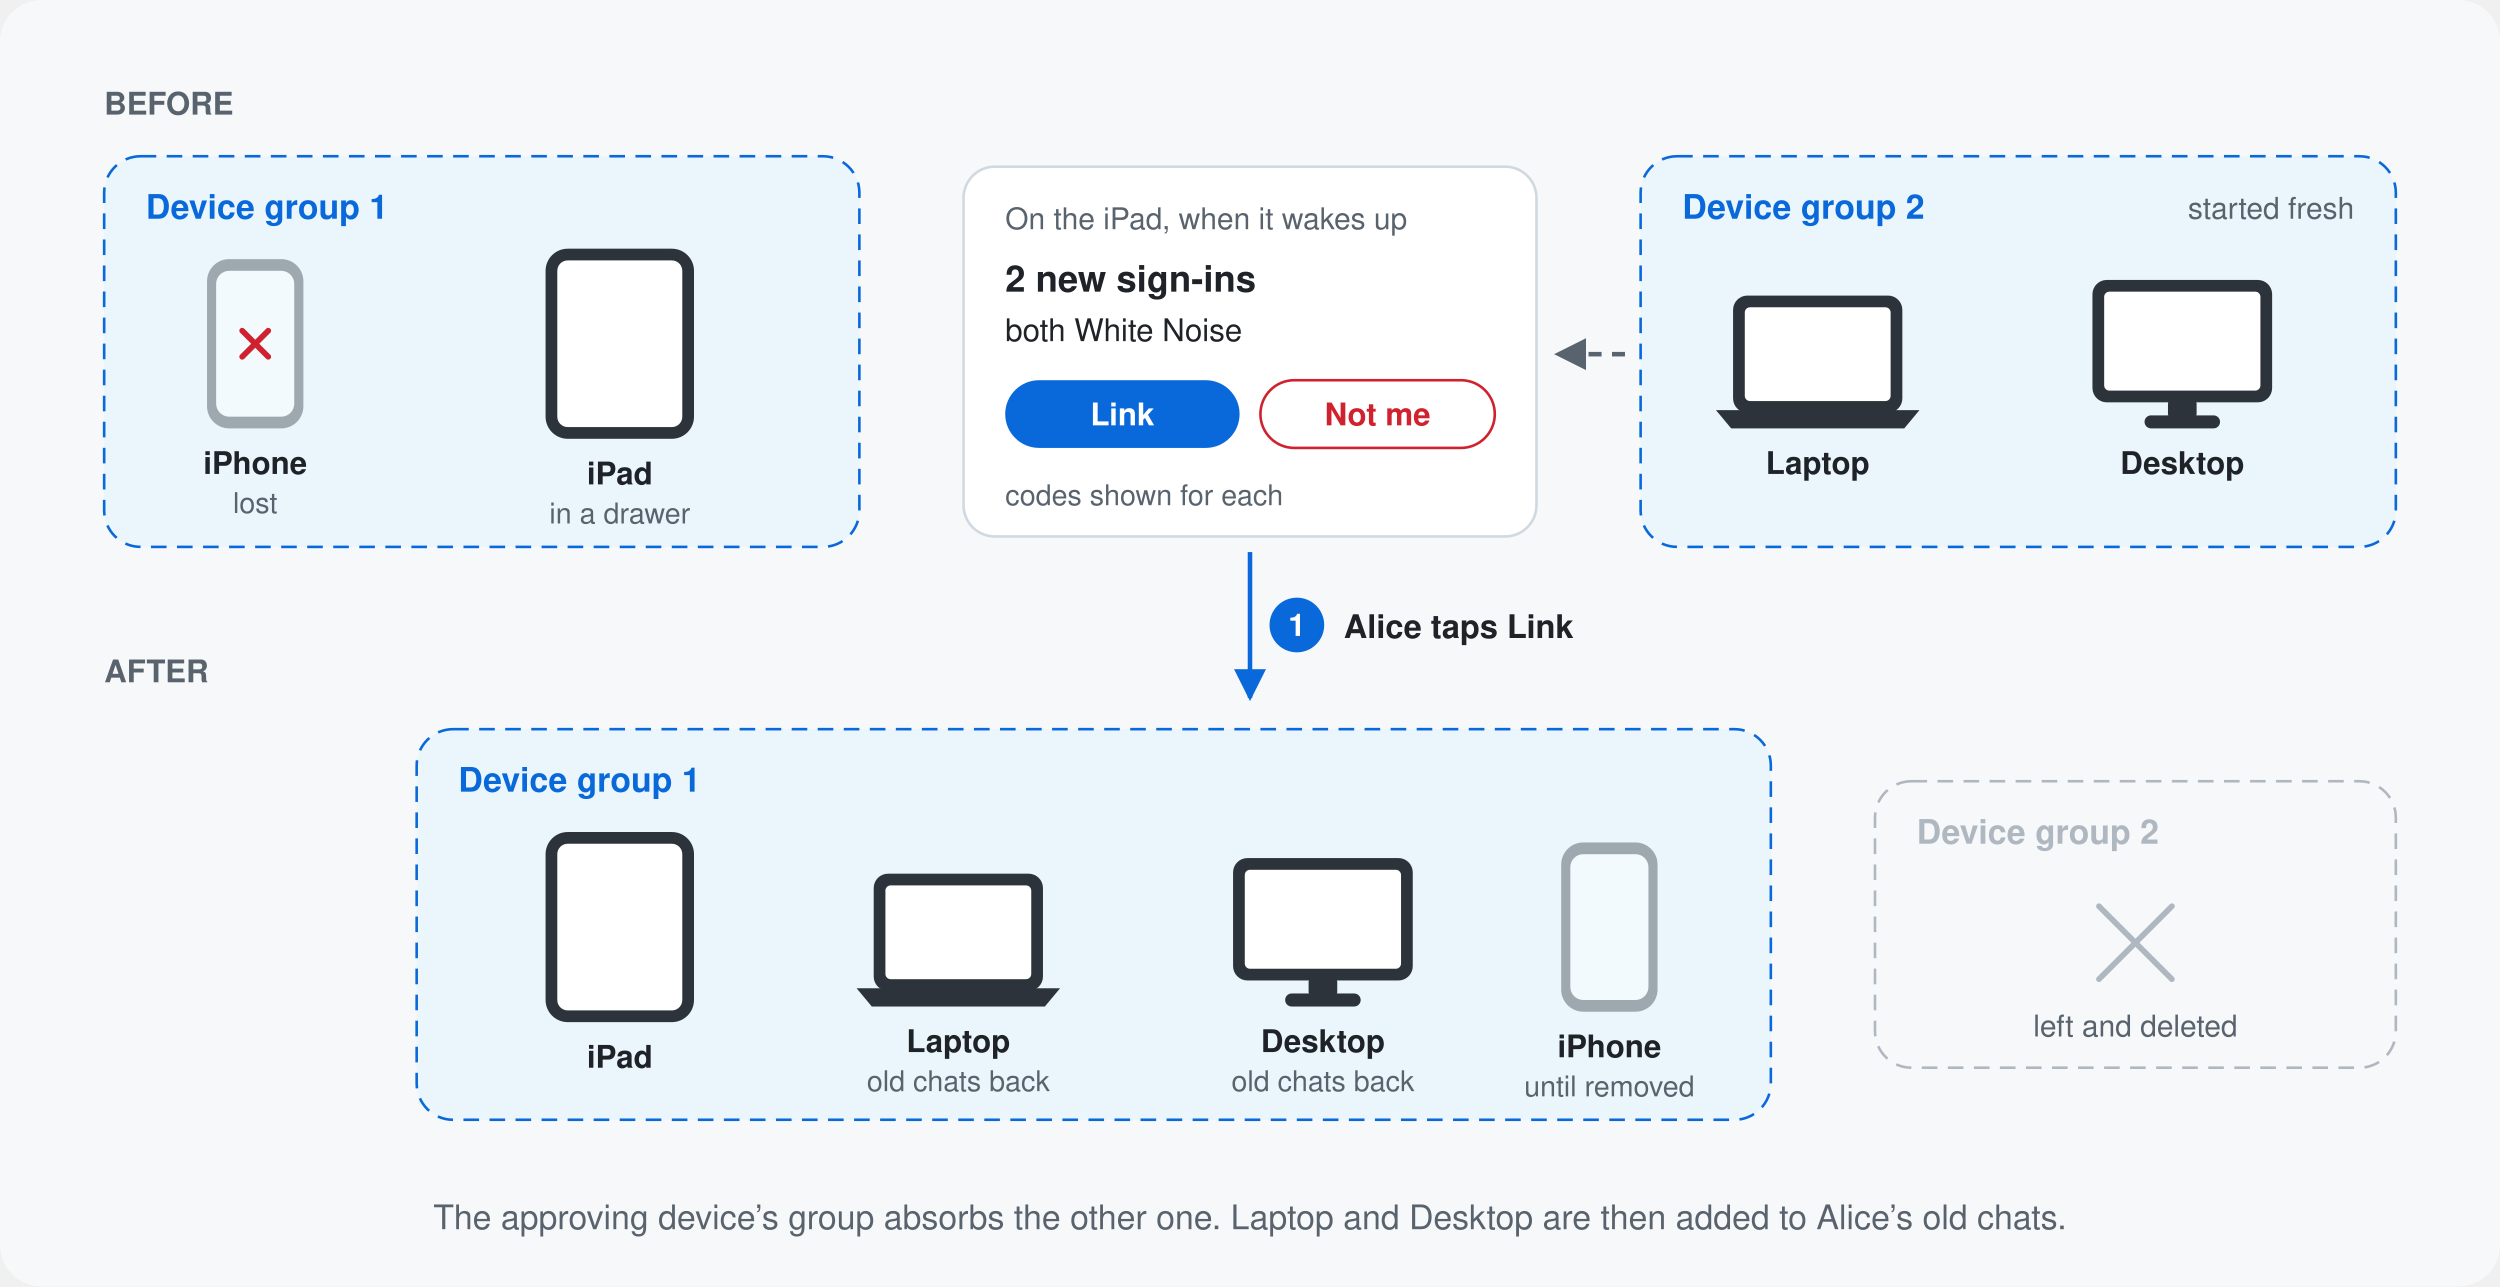
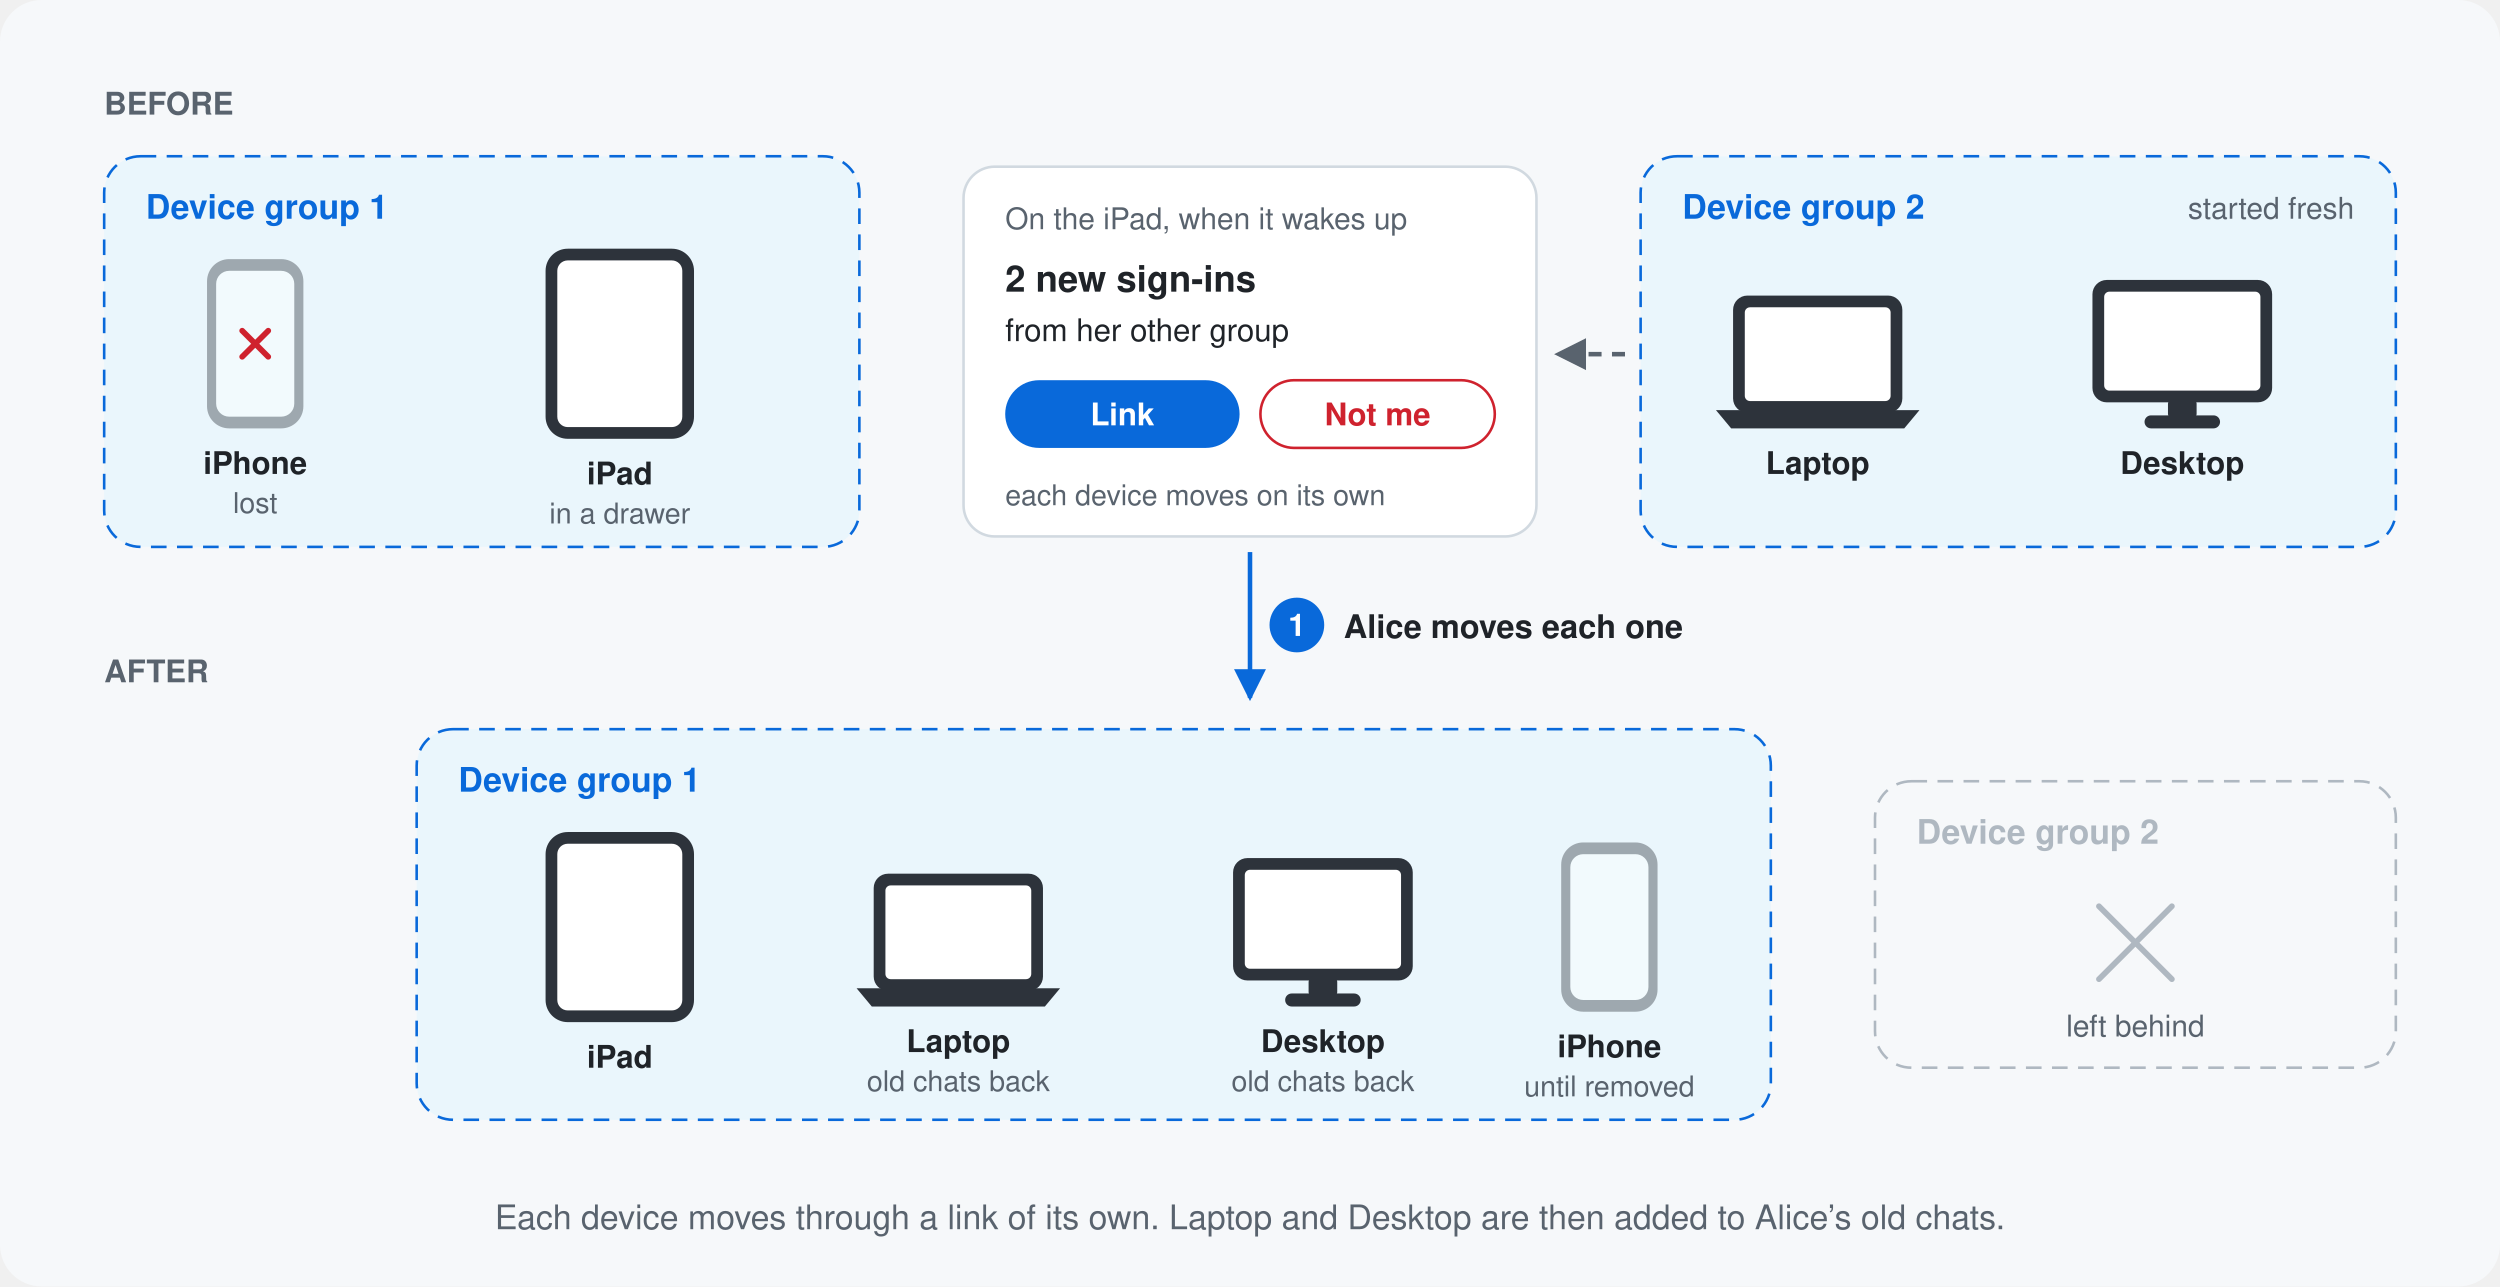
<svg xmlns="http://www.w3.org/2000/svg" viewBox="0 0 960 494" width="960" height="494" role="img" aria-labelledby="title desc">
  <style>
text{font-family:-apple-system, BlinkMacSystemFont, 'Segoe UI', Helvetica, Arial, sans-serif} .mono{font-family:ui-monospace, SFMono-Regular, Menlo, Consolas, monospace}
.bg{fill:#f6f8fa}
.t{fill:#1f2328} .m{fill:#59636e} .a{fill:#0969da} .d{fill:#cf222e}
.g{fill:#1a7f37} .y{fill:#9a6700} .r{fill:#8250df} .f{fill:#afb8c1}
.frame{fill:#2d333b;stroke:#2d333b} .scr{fill:#ffffff}
.card{fill:#f6f8fa;stroke:#d1d9e0} .cardf{fill:#ffffff;stroke:#d1d9e0}
.ln{fill:none;stroke:#d1d9e0} .lnf{fill:#d1d9e0}
.btn{fill:#0969da} .btn2{fill:#ffffff;stroke:#d1d9e0} .btnd{fill:#ffffff;stroke:#cf222e}
.ta{fill:#ddf4ff} .td{fill:#ffebe9} .tg{fill:#dafbe1} .ty{fill:#fff8c5} .tr{fill:#fbefff}
.sa{stroke:#0969da} .sd{stroke:#cf222e} .sg{stroke:#1a7f37} .sy{stroke:#9a6700}
.sr{stroke:#8250df} .sm{stroke:#59636e} .sf{stroke:#afb8c1} .sl{stroke:#d1d9e0}
.arr{fill:none;stroke-width:1.75} .dash{stroke-dasharray:5 4}
.grp{fill:#ddf4ff;stroke:#0969da;stroke-dasharray:6 4;fill-opacity:.45}
.grpx{fill:none;stroke:#afb8c1;stroke-dasharray:6 4}
@media (prefers-color-scheme: dark){
.bg{fill:#151b23}
.t{fill:#e6edf3} .m{fill:#9198a1} .a{fill:#4493f8} .d{fill:#f85149}
.g{fill:#3fb950} .y{fill:#d29922} .r{fill:#ab7df8} .f{fill:#484f58}
.frame{fill:#2f3742;stroke:#4a535e} .scr{fill:#0d1117}
.card{fill:#151b23;stroke:#3d444d} .cardf{fill:#0d1117;stroke:#3d444d}
.ln{fill:none;stroke:#3d444d} .lnf{fill:#3d444d}
.btn{fill:#1f6feb} .btn2{fill:#0d1117;stroke:#3d444d} .btnd{fill:#0d1117;stroke:#f85149}
.ta{fill:#12294a} .td{fill:#3c1618} .tg{fill:#12261e} .ty{fill:#2e2610} .tr{fill:#2a1d45}
.sa{stroke:#4493f8} .sd{stroke:#f85149} .sg{stroke:#3fb950} .sy{stroke:#d29922}
.sr{stroke:#ab7df8} .sm{stroke:#9198a1} .sf{stroke:#484f58} .sl{stroke:#3d444d}
.arr{fill:none;stroke-width:1.75} .dash{stroke-dasharray:5 4}
.grp{fill:#12294a;stroke:#4493f8;stroke-dasharray:6 4;fill-opacity:.45}
.grpx{fill:none;stroke:#484f58;stroke-dasharray:6 4}
}
</style>
  <defs>
    <marker id="ha" viewBox="0 0 10 10" refX="9" refY="5" markerWidth="7" markerHeight="7" orient="auto-start-reverse">
      <path d="M0,0 L10,5 L0,10 z" class="a" />
    </marker>
    <marker id="hm" viewBox="0 0 10 10" refX="9" refY="5" markerWidth="7" markerHeight="7" orient="auto-start-reverse">
      <path d="M0,0 L10,5 L0,10 z" class="m" />
    </marker>
    <marker id="hd" viewBox="0 0 10 10" refX="9" refY="5" markerWidth="7" markerHeight="7" orient="auto-start-reverse">
      <path d="M0,0 L10,5 L0,10 z" class="d" />
    </marker>
    <marker id="hr" viewBox="0 0 10 10" refX="9" refY="5" markerWidth="7" markerHeight="7" orient="auto-start-reverse">
      <path d="M0,0 L10,5 L0,10 z" class="r" />
    </marker>
    <marker id="hg" viewBox="0 0 10 10" refX="9" refY="5" markerWidth="7" markerHeight="7" orient="auto-start-reverse">
      <path d="M0,0 L10,5 L0,10 z" class="g" />
    </marker>
    <marker id="hf" viewBox="0 0 10 10" refX="9" refY="5" markerWidth="7" markerHeight="7" orient="auto-start-reverse">
      <path d="M0,0 L10,5 L0,10 z" class="f" />
    </marker>
  </defs>
  <rect class="bg" x="0" y="0" width="960" height="494" rx="16" />
  <text x="40" y="44" class="m" font-size="12" font-weight="700">BEFORE</text>
  <rect x="40" y="60" width="290" height="150" rx="14" class="grp" />
  <text x="56" y="84" class="a" font-size="13" font-weight="700">Device group 1</text>
  <g opacity=".4">
    <rect x="80" y="100" width="36" height="64" rx="8" class="frame" />
    <rect x="83" y="104" width="30" height="56" rx="5" class="scr" />
  </g>
  <text x="98" y="182" class="t" font-size="12" font-weight="600" text-anchor="middle">iPhone</text>
  <text x="98" y="197" class="m" font-size="11" text-anchor="middle">lost</text>
  <path d="M93,127 L103,137 M103,127 L93,137" class="sd" fill="none" stroke-width="2.2" stroke-linecap="round" />
  <rect x="210" y="96" width="56" height="72" rx="8" class="frame" />
  <rect x="214" y="100" width="48" height="64" rx="4" class="scr" />
  <text x="238" y="186" class="t" font-size="12" font-weight="600" text-anchor="middle">iPad</text>
  <text x="238" y="201" class="m" font-size="11" text-anchor="middle">in a drawer</text>
  <rect x="630" y="60" width="290" height="150" rx="14" class="grp" />
  <text x="646" y="84" class="a" font-size="13" font-weight="700">Device group 2</text>
  <text x="904" y="84" class="m" font-size="11.5" text-anchor="end">started fresh</text>
  <rect x="666" y="114" width="64" height="44" rx="5" class="frame" />
  <rect x="670" y="118" width="56" height="36" rx="2" class="scr" />
  <path d="M660,158 H736 l-5,6 H665 z" class="frame" />
  <text x="698" y="182" class="t" font-size="12" font-weight="600" text-anchor="middle">Laptop</text>
  <rect x="804" y="108" width="68" height="46" rx="5" class="frame" />
  <rect x="808" y="112" width="60" height="38" rx="2" class="scr" />
  <rect x="833" y="154" width="10" height="6" rx="1" class="frame" />
  <rect x="824" y="160" width="28" height="4" rx="2" class="frame" />
  <text x="838" y="182" class="t" font-size="12" font-weight="600" text-anchor="middle">Desktop</text>
  <rect x="370" y="64" width="220" height="142" rx="12" class="cardf" />
  <text x="386" y="88" class="m" font-size="11.5">On the iPad, when it wakes up</text>
  <text x="386" y="112" class="t" font-size="14" font-weight="700">2 new sign-ins</text>
-   <text x="386" y="131" class="t" font-size="12">both White Noise</text>
+   <text x="386" y="131" class="t" font-size="12">from her other group</text>
  <rect x="386" y="146" width="90" height="26" rx="13.0" class="btn" />
  <text x="431.0" y="163.32" font-size="12" font-weight="600" text-anchor="middle" class="" fill="#ffffff">Link</text>
  <rect x="484" y="146" width="90" height="26" rx="13.0" class="btnd" />
  <text x="529.0" y="163.32" font-size="12" font-weight="600" text-anchor="middle" class="d">Not me</text>
-   <text x="386" y="194" class="m" font-size="11">codes shown for each</text>
+   <text x="386" y="194" class="m" font-size="11">each device moves on its own</text>
  <path d="M624,136 H598" class="arr sm dash" marker-end="url(#hm)" />
  <path d="M480,212 V268" class="arr sa" marker-end="url(#ha)" />
  <circle cx="498" cy="240" r="10.5" class="a" />
  <text x="498" y="244.2" font-size="12" font-weight="700" text-anchor="middle" fill="#ffffff">1</text>
-   <text x="516" y="245" class="t" font-size="12.5" font-weight="600">Alice taps Link</text>
+   <text x="516" y="245" class="t" font-size="12.5" font-weight="600">Alice moves each one</text>
  <text x="40" y="262" class="m" font-size="12" font-weight="700">AFTER</text>
  <rect x="160" y="280" width="520" height="150" rx="14" class="grp" />
  <text x="176" y="304" class="a" font-size="13" font-weight="700">Device group 1</text>
  <rect x="210" y="320" width="56" height="72" rx="8" class="frame" />
  <rect x="214" y="324" width="48" height="64" rx="4" class="scr" />
  <text x="238" y="410" class="t" font-size="12" font-weight="600" text-anchor="middle">iPad</text>
  <rect x="336" y="336" width="64" height="44" rx="5" class="frame" />
  <rect x="340" y="340" width="56" height="36" rx="2" class="scr" />
  <path d="M330,380 H406 l-5,6 H335 z" class="frame" />
  <text x="368" y="404" class="t" font-size="12" font-weight="600" text-anchor="middle">Laptop</text>
  <text x="368" y="419" class="m" font-size="11" text-anchor="middle">old chats back</text>
  <rect x="474" y="330" width="68" height="46" rx="5" class="frame" />
  <rect x="478" y="334" width="60" height="38" rx="2" class="scr" />
  <rect x="503" y="376" width="10" height="6" rx="1" class="frame" />
  <rect x="494" y="382" width="28" height="4" rx="2" class="frame" />
  <text x="508" y="404" class="t" font-size="12" font-weight="600" text-anchor="middle">Desktop</text>
  <text x="508" y="419" class="m" font-size="11" text-anchor="middle">old chats back</text>
  <g opacity=".4">
    <rect x="600" y="324" width="36" height="64" rx="8" class="frame" />
    <rect x="603" y="328" width="30" height="56" rx="5" class="scr" />
  </g>
  <text x="618" y="406" class="t" font-size="12" font-weight="600" text-anchor="middle">iPhone</text>
  <text x="618" y="421" class="m" font-size="11" text-anchor="middle">until removed</text>
  <rect x="720" y="300" width="200" height="110" rx="14" class="grpx" />
  <text x="736" y="324" class="f" font-size="13" font-weight="700">Device group 2</text>
  <path d="M806,348 L834,376 M834,348 L806,376" class="sf" fill="none" stroke-width="2.2" stroke-linecap="round" />
-   <text x="820" y="398" class="m" font-size="11.5" text-anchor="middle">left and deleted</text>
-   <text x="480" y="472" class="m" font-size="13" text-anchor="middle">The approving device’s group absorbs the other one. Laptop and Desktop are then added to Alice’s old chats.</text>
+   <text x="820" y="398" class="m" font-size="11.5" text-anchor="middle">left behind</text>
+   <text x="480" y="472" class="m" font-size="13" text-anchor="middle">Each device moves through a link of its own. Laptop and Desktop are then added to Alice’s old chats.</text>
</svg>
